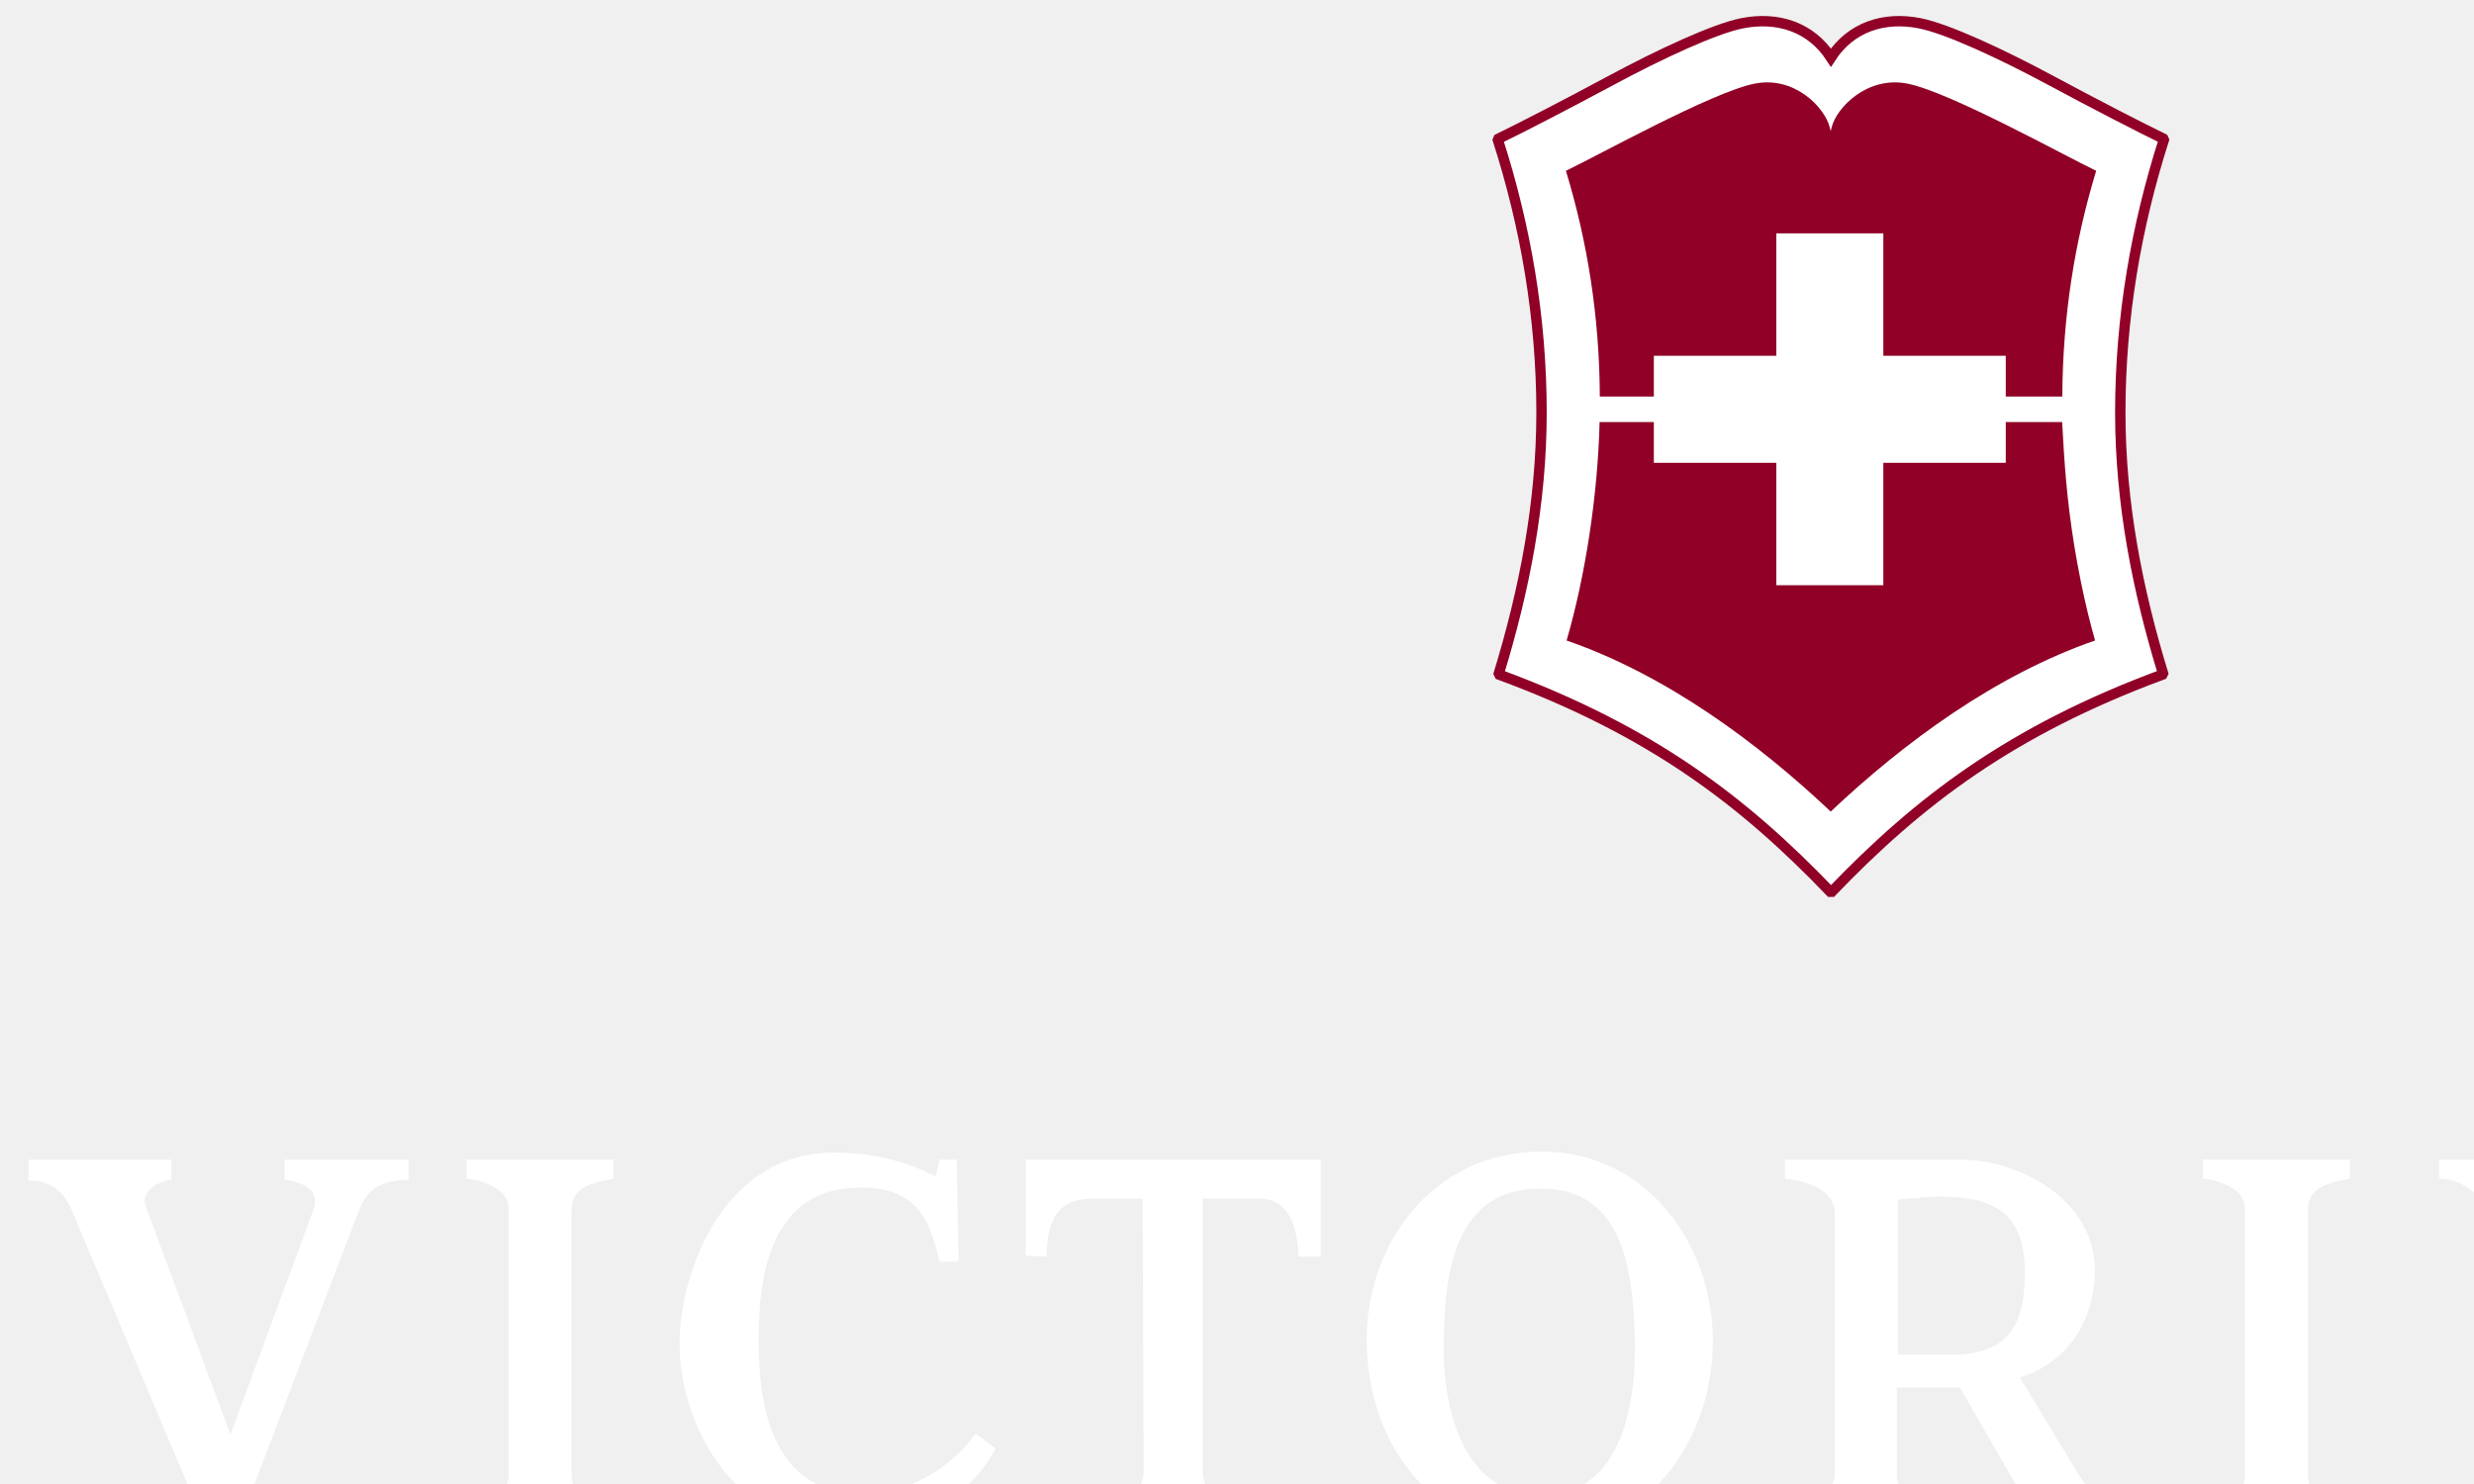
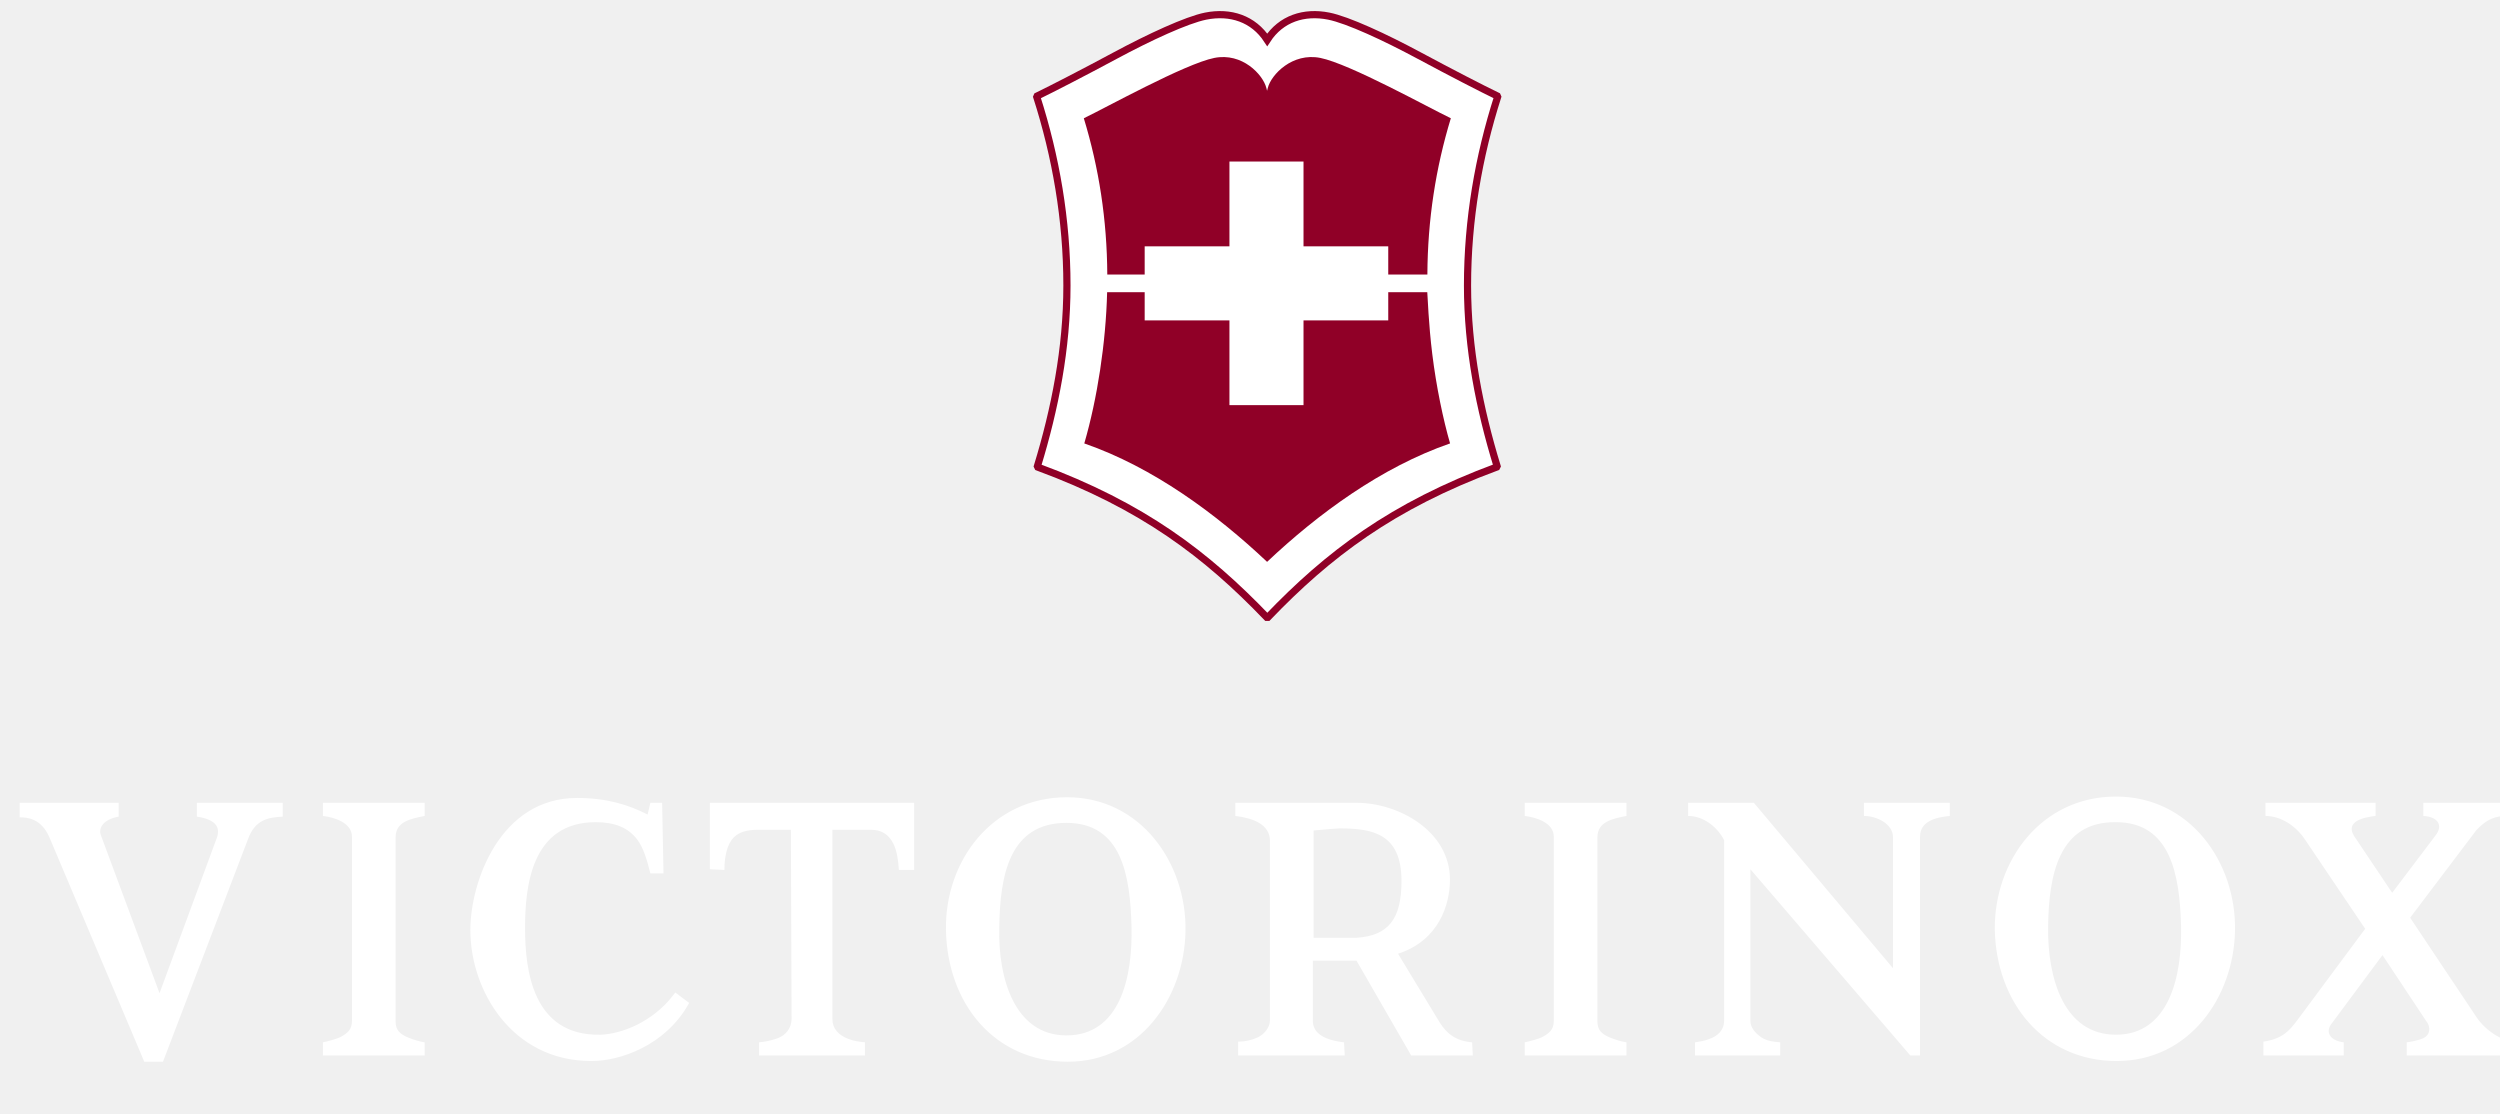
- <svg xmlns="http://www.w3.org/2000/svg" version="1.0" width="500" height="300" id="svg4882">
+ <svg xmlns="http://www.w3.org/2000/svg" version="1.0" width="730" height="325" id="svg4882">
  <defs id="defs4884">
    <clipPath id="clipPath2359">
      <path d="M 0.015,841.89 L 1190.565,841.89 L 1190.565,0 L 0.015,0 L 0.015,841.89 z" id="path2361" />
    </clipPath>
    <clipPath id="clipPath2353">
      <path d="M 0,841 L 1190.551,841 L 1190.551,-0.89 L 0,-0.89 L 0,841 z" id="path2355" />
    </clipPath>
    <clipPath id="clipPath2347">
      <path d="M 595.276,-0.89 L 595.276,841 L 1190.551,841 L 1190.551,-0.89" id="path2349" />
    </clipPath>
    <clipPath id="clipPath2341">
      <path d="M 565.512,-37.126 L 1220.315,-37.126 L 1220.315,870.764 L 565.512,870.764 L 565.512,-37.126 z" id="path2343" />
    </clipPath>
    <clipPath id="clipPath2393">
      <path d="M 0.015,841.89 L 1190.565,841.89 L 1190.565,0 L 0.015,0 L 0.015,841.89 z" id="path2395" />
    </clipPath>
    <clipPath id="clipPath2387">
      <path d="M 0,841 L 1190.551,841 L 1190.551,-0.89 L 0,-0.89 L 0,841 z" id="path2389" />
    </clipPath>
    <clipPath id="clipPath2381">
      <path d="M 595.276,-0.89 L 595.276,841 L 1190.551,841 L 1190.551,-0.89" id="path2383" />
    </clipPath>
    <clipPath id="clipPath2375">
      <path d="M 565.512,-37.126 L 1220.315,-37.126 L 1220.315,870.764 L 565.512,870.764 L 565.512,-37.126 z" id="path2377" />
    </clipPath>
    <clipPath id="clipPath2369">
      <path d="M 805.662,706.883 L 979.361,706.883 L 979.361,780.181 L 805.662,780.181 L 805.662,706.883 z" id="path2371" />
    </clipPath>
    <clipPath id="clipPath2421">
      <path d="M 0.015,841.89 L 1190.565,841.89 L 1190.565,0 L 0.015,0 L 0.015,841.89 z" id="path2423" />
    </clipPath>
    <clipPath id="clipPath2415">
      <path d="M 0,841 L 1190.551,841 L 1190.551,-0.89 L 0,-0.89 L 0,841 z" id="path2417" />
    </clipPath>
    <clipPath id="clipPath2409">
      <path d="M 595.276,-0.89 L 595.276,841 L 1190.551,841 L 1190.551,-0.89" id="path2411" />
    </clipPath>
    <clipPath id="clipPath2403">
      <path d="M 565.512,-37.126 L 1220.315,-37.126 L 1220.315,870.764 L 565.512,870.764 L 565.512,-37.126 z" id="path2405" />
    </clipPath>
  </defs>
  <g transform="translate(275.7357,-268.055)" id="layer1">
    <path d="M 35.81,351.44 C 35.81,332.222 32.564,313.737 26.998,296.36 L 27.107,296.104 C 31.591,293.928 40.714,289.23 49.895,284.293 C 59.848,278.941 70.77,273.874 76.323,272.763 C 83.538,271.32 90.261,273.505 94.296,279.692 C 98.327,273.501 105.046,271.32 112.261,272.763 C 117.818,273.874 128.74,278.937 138.693,284.293 C 147.875,289.23 156.997,293.923 161.464,296.079 L 161.578,296.335 C 156.024,313.729 152.778,332.222 152.778,351.44 C 152.778,369.837 156.293,387.44 161.414,404.172 L 161.284,404.432 C 130.686,415.765 112.068,429.992 94.477,448.321 L 94.17,448.321 C 76.55,429.992 58.116,415.832 27.313,404.457 L 27.187,404.197 C 32.3,387.44 35.81,369.837 35.81,351.44" id="path2363" style="fill:#ffffff;fill-opacity:1;fill-rule:nonzero;stroke:none" />
    <path d="M 35.81,351.44 C 35.81,332.222 32.564,313.737 26.998,296.36 L 27.107,296.104 C 31.591,293.928 40.714,289.23 49.895,284.293 C 59.848,278.941 70.77,273.874 76.323,272.763 C 83.538,271.32 90.261,273.505 94.296,279.692 C 98.327,273.501 105.046,271.32 112.261,272.763 C 117.818,273.874 128.74,278.937 138.693,284.293 C 147.875,289.23 156.997,293.923 161.464,296.079 L 161.578,296.335 C 156.024,313.729 152.778,332.222 152.778,351.44 C 152.778,369.837 156.293,387.44 161.414,404.172 L 161.284,404.432 C 130.686,415.765 112.068,429.992 94.477,448.321 L 94.17,448.321 C 76.55,429.992 58.116,415.832 27.313,404.457 L 27.187,404.197 C 32.3,387.44 35.81,369.837 35.81,351.44 z" id="path2397" style="fill:none;stroke:#900027;stroke-width:2.097;stroke-linecap:butt;stroke-linejoin:miter;stroke-miterlimit:3.864;stroke-dasharray:none;stroke-opacity:1" />
    <path d="M 129.772,293.324 C 122.059,289.486 114.085,285.824 109.798,284.968 C 101.653,283.337 95.441,289.825 94.456,293.751 L 94.25,294.565 L 94.045,293.751 C 93.055,289.825 86.985,283.337 78.844,284.968 C 74.549,285.828 66.584,289.486 58.871,293.328 C 51.292,297.098 43.993,301.024 40.739,302.589 C 45.147,317.068 47.513,332.184 47.592,348.215 L 58.51,348.215 L 58.51,339.977 L 83.261,339.977 L 83.261,315.231 L 104.891,315.231 L 104.891,339.977 L 129.633,339.977 L 129.633,348.211 L 141.059,348.211 C 141.139,332.184 143.496,317.064 147.908,302.585 C 144.645,301.024 137.351,297.098 129.772,293.324" id="path2425" style="fill:#900027;fill-opacity:1;fill-rule:nonzero;stroke:none" />
    <path d="M 94.254,432.118 C 109.106,418.097 127.587,404.494 147.686,397.532 C 145.677,390.59 143.655,380.956 142.485,371.418 C 141.407,362.673 141.139,354.636 141.03,353.378 L 129.633,353.378 L 129.633,361.612 L 104.891,361.612 L 104.891,386.358 L 83.261,386.358 L 83.261,361.612 L 58.51,361.612 L 58.51,353.378 L 47.546,353.378 C 47.177,368.146 44.69,384.425 40.877,397.536 C 60.972,404.494 79.398,418.097 94.254,432.118" id="path2427" style="fill:#900027;fill-opacity:1;fill-rule:nonzero;stroke:none" />
    <path d="M -229.154,558.062 L -212.377,512.578 C -211.366,509.546 -212.784,507.323 -218.241,506.513 L -218.241,502.474 L -193.175,502.474 L -193.175,506.513 C -197.621,506.715 -201.258,507.524 -203.28,512.981 L -228.144,578.077 L -233.605,578.077 L -261.3,512.578 C -263.724,506.916 -267.969,506.715 -269.99,506.715 L -269.99,502.474 L -241.083,502.474 L -241.083,506.513 C -245.73,507.323 -246.947,509.949 -246.339,511.769 L -229.154,558.062 z M -160.225,566.35 C -160.225,568.778 -159.008,569.99 -156.584,571.001 C -155.17,571.605 -153.149,572.218 -151.731,572.415 L -151.731,576.257 L -181.448,576.257 L -181.448,572.415 C -180.437,572.218 -177.203,571.404 -176.192,570.8 C -174.372,569.789 -172.959,568.778 -172.959,566.148 L -172.959,512.377 C -172.959,508.334 -178.013,506.715 -181.448,506.312 L -181.448,502.474 L -151.731,502.474 L -151.731,506.312 C -155.774,507.122 -160.225,507.927 -160.225,512.578 L -160.225,566.35 z M -82.394,502.474 L -81.992,523.089 L -85.83,523.089 C -86.84,519.046 -87.851,515.611 -89.672,513.187 C -92.302,509.747 -96.144,508.132 -101.802,508.132 C -120.601,508.132 -122.421,526.931 -122.421,539.057 C -122.421,551.389 -120.198,570.594 -100.388,570.192 C -94.323,569.99 -85.226,566.551 -79.161,558.67 L -78.552,557.86 L -74.513,560.893 L -74.715,561.296 C -81.585,573.43 -94.726,577.876 -103.014,577.876 C -126.464,577.876 -138.393,557.051 -138.393,539.665 C -138.393,525.518 -129.698,501.057 -107.259,501.057 C -98.568,501.057 -92.1,503.078 -86.639,505.905 L -85.83,502.474 L -82.394,502.474 z M -32.666,510.355 L -32.666,565.75 C -32.666,568.371 -30.846,570.393 -28.015,571.404 C -26.601,572.012 -24.987,572.218 -23.166,572.415 L -23.166,576.257 L -54.095,576.257 L -54.095,572.415 C -52.275,572.218 -50.861,572.012 -48.634,571.203 C -46.411,570.393 -44.595,568.371 -44.595,565.54 L -44.796,510.355 L -54.498,510.355 C -60.362,510.355 -62.182,512.784 -63.193,515.41 C -63.998,517.633 -64.204,519.856 -64.204,522.079 L -68.448,521.881 L -68.448,502.474 L -8.813,502.474 L -8.813,522.079 L -13.259,522.079 C -13.461,519.046 -13.867,516.42 -14.878,514.399 C -16.292,511.572 -18.515,510.355 -21.346,510.355 L -32.666,510.355 z M 70.43,540.068 C 70.028,559.475 57.084,578.077 36.066,578.077 C 14.633,578.077 0.892,561.094 0.486,539.665 C 0.087,519.654 13.828,500.851 35.865,500.851 C 57.29,500.851 70.833,520.057 70.43,540.068 M 16.051,538.856 C 15.652,554.018 20.707,570.393 35.659,570.393 C 51.225,570.393 55.067,553.616 54.66,538.453 C 54.261,523.698 51.833,508.334 35.659,508.334 C 18.882,508.334 16.256,523.899 16.051,538.856 M 154.326,576.257 L 136.332,576.257 L 120.36,548.562 L 107.622,548.562 L 107.622,566.148 C 107.622,568.98 109.647,571.605 116.723,572.415 L 116.929,576.257 L 85.79,576.257 L 85.79,572.218 C 87.816,572.218 89.636,571.811 91.452,571.001 C 93.269,570.192 95.093,568.17 95.093,565.947 L 95.093,513.589 C 95.093,508.736 90.039,506.916 84.985,506.312 L 84.985,502.474 L 120.36,502.474 C 132.691,502.474 147.652,510.758 147.652,524.91 C 147.652,532.191 144.419,542.698 132.49,546.54 L 144.62,566.551 C 146.642,569.789 149.271,572.012 154.12,572.415 L 154.326,576.257 z M 115.511,509.949 C 114.907,509.949 112.076,510.154 107.831,510.557 L 107.831,541.888 L 120.36,541.888 C 129.659,541.284 133.501,536.432 133.501,525.317 C 133.501,511.572 125.213,509.949 115.511,509.949 M 190.711,566.35 C 190.711,568.778 191.924,569.99 194.348,571.001 C 195.766,571.605 197.783,572.218 199.201,572.415 L 199.201,576.257 L 169.48,576.257 L 169.48,572.415 C 170.499,572.218 173.729,571.404 174.739,570.8 C 176.56,569.789 177.973,568.778 177.973,566.148 L 177.973,512.377 C 177.973,508.334 172.923,506.715 169.48,506.312 L 169.48,502.474 L 199.201,502.474 L 199.201,506.312 C 195.153,507.122 190.711,507.927 190.711,512.578 L 190.711,566.35 z M 284.912,576.257 L 282.081,576.257 L 235.385,521.881 L 235.385,566.148 C 235.385,567.969 236.597,569.584 238.623,571.001 C 240.641,572.218 242.26,572.218 244.08,572.415 L 244.08,576.257 L 219.212,576.257 L 219.212,572.415 C 220.424,572.218 222.043,572.012 223.457,571.404 C 225.885,570.594 227.705,568.778 227.705,566.148 L 227.705,513.388 C 225.885,509.747 221.846,506.312 217.19,506.312 L 217.19,502.474 L 236.392,502.474 L 277.027,550.785 L 277.027,512.578 C 277.027,508.535 272.178,506.312 268.542,506.312 L 268.542,502.474 L 293.603,502.474 L 293.603,506.312 C 289.362,506.715 284.912,507.927 284.912,512.377 L 284.912,576.257 z M 376.89,539.867 C 376.483,559.274 363.552,577.876 342.324,577.876 C 321.097,577.876 307.15,560.893 306.744,539.464 C 306.546,519.453 320.287,500.65 342.123,500.65 C 363.757,500.65 377.297,519.856 376.89,539.867 M 322.309,538.659 C 322.107,553.817 326.956,570.192 342.123,570.192 C 357.491,570.192 361.526,553.41 361.127,538.248 C 360.721,523.496 358.095,508.132 342.123,508.132 C 325.345,507.927 322.51,523.698 322.309,538.659 M 428.031,536.029 L 447.04,564.529 C 448.856,567.361 451.083,569.181 453.105,570.393 C 454.116,571.001 456.746,572.415 458.562,572.415 L 458.562,576.257 L 427.025,576.257 L 427.025,572.415 C 427.23,572.415 430.053,572.012 431.877,571.203 C 433.694,570.393 434.302,568.17 432.683,566.148 L 419.949,546.943 L 405.394,566.551 C 402.765,569.584 404.992,572.012 408.632,572.415 L 408.632,576.257 L 385.178,576.257 L 385.178,572.218 C 390.635,571.404 392.656,569.181 395.081,565.947 L 414.895,539.259 L 397.312,513.187 C 394.481,508.942 390.026,506.312 385.786,506.312 L 385.786,502.474 L 417.931,502.474 L 417.931,506.312 C 414.295,506.715 409.035,507.927 411.665,512.176 L 422.78,528.752 L 435.313,512.176 C 437.942,508.942 435.921,506.513 431.877,506.312 L 431.877,502.474 L 455.534,502.474 L 455.534,506.312 C 451.692,506.513 449.666,508.132 447.443,510.355 L 428.031,536.029" id="path2429" style="fill:#ffffff;fill-opacity:1;fill-rule:nonzero;stroke:none" />
  </g>
</svg>
